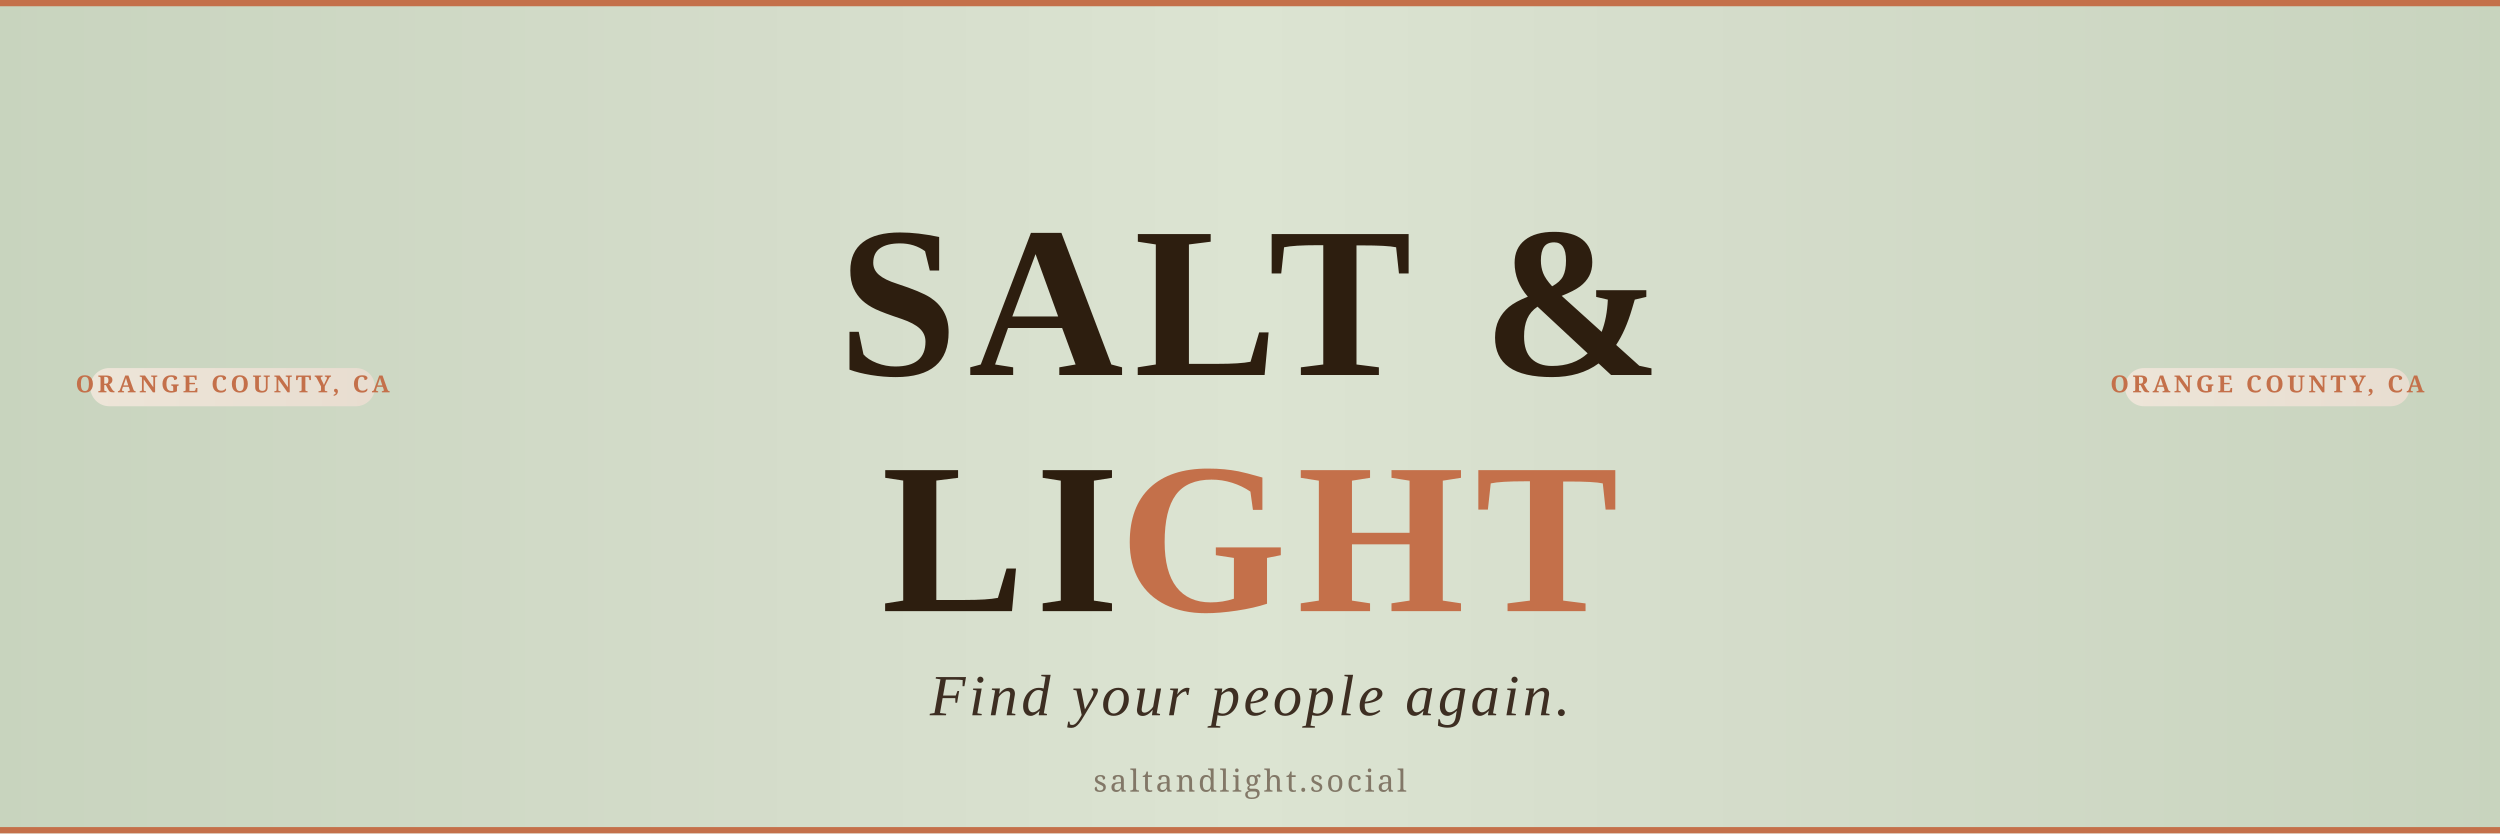
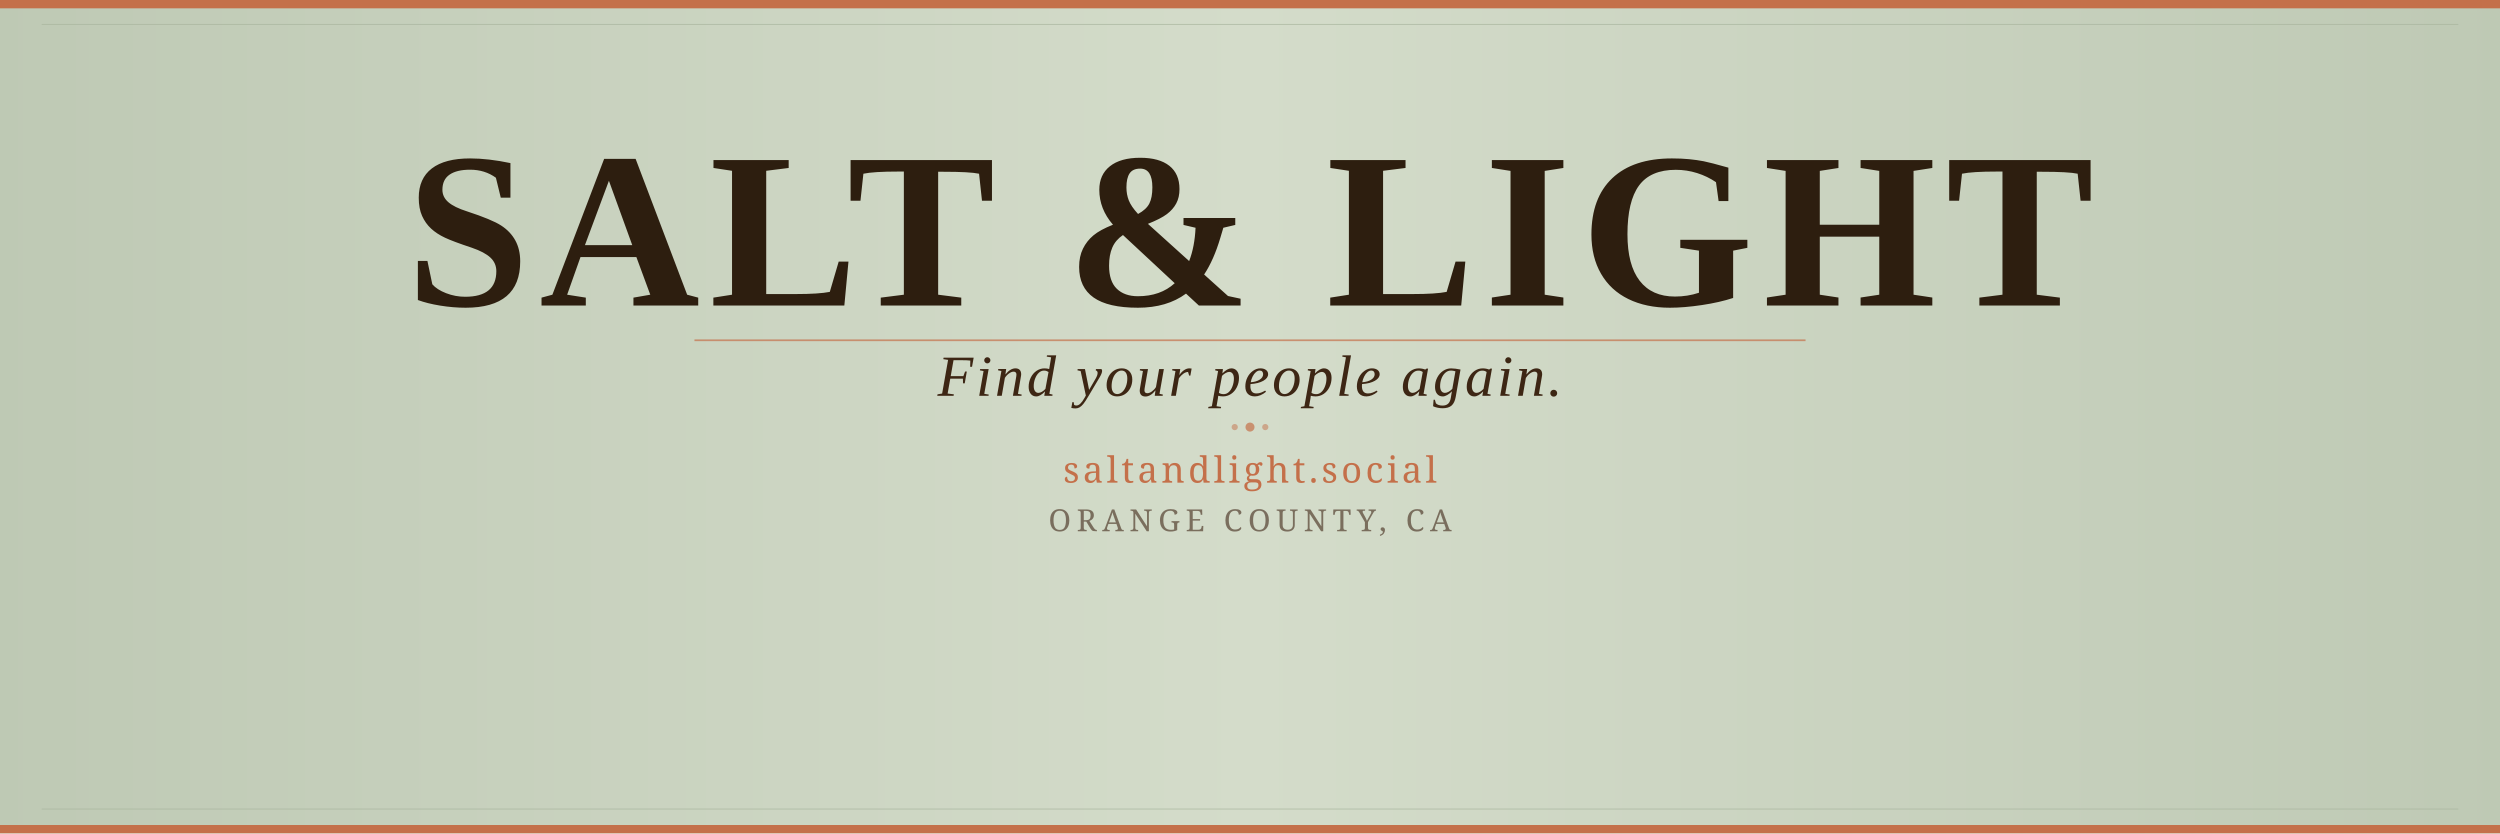
<svg xmlns="http://www.w3.org/2000/svg" viewBox="0 0 7200 2400" width="7200" height="2400">
  <defs>
-     <linearGradient id="bgGrad" x1="0" y1="0" x2="1" y2="0">
-       <stop offset="0%" stop-color="#C8D4BE" />
-       <stop offset="30%" stop-color="#D4DCCA" />
-       <stop offset="50%" stop-color="#DCE4D2" />
-       <stop offset="70%" stop-color="#D4DCCA" />
-       <stop offset="100%" stop-color="#C8D4BE" />
-     </linearGradient>
-     <linearGradient id="pillGrad" x1="0" y1="0" x2="1" y2="0">
-       <stop offset="0%" stop-color="#EDE5D8" />
-       <stop offset="100%" stop-color="#E8DDD0" />
+     <linearGradient id="bg" x1="0" y1="0" x2="1" y2="0">
+       <stop offset="0%" stop-color="#BEC9B4" />
+       <stop offset="50%" stop-color="#D4DCCA" />
+       <stop offset="100%" stop-color="#BEC9B4" />
    </linearGradient>
  </defs>
-   <rect width="7200" height="2400" fill="url(#bgGrad)" />
-   <rect x="0" y="0" width="7200" height="2400" fill="url(#bgGrad)" opacity="0.3" />
-   <rect x="0" y="0" width="7200" height="18" fill="#C4704A" />
-   <rect x="0" y="2382" width="7200" height="18" fill="#C4704A" />
-   <rect x="260" y="1060" width="820" height="110" rx="55" fill="url(#pillGrad)" />
-   <text x="670" y="1130" font-family="Georgia, serif" font-size="68" fill="#C4704A" text-anchor="middle" letter-spacing="10" font-weight="600">ORANGE COUNTY, CA</text>
-   <rect x="6120" y="1060" width="820" height="110" rx="55" fill="url(#pillGrad)" />
-   <text x="6530" y="1130" font-family="Georgia, serif" font-size="68" fill="#C4704A" text-anchor="middle" letter-spacing="10" font-weight="600">ORANGE COUNTY, CA</text>
-   <text x="3600" y="1080" font-family="Georgia, 'Times New Roman', serif" font-size="620" font-weight="700" fill="#2D1E0F" text-anchor="middle" letter-spacing="30">SALT &amp;</text>
-   <text x="3600" y="1760" font-family="Georgia, 'Times New Roman', serif" font-size="620" font-weight="700" fill="#2D1E0F" text-anchor="middle" letter-spacing="30">LI<tspan fill="#C4704A">GHT</tspan>
-   </text>
-   <text x="3600" y="2060" font-family="Georgia, 'Times New Roman', serif" font-size="168" font-weight="400" fill="#3D2E22" text-anchor="middle" letter-spacing="10" font-style="italic">Find your people again.</text>
-   <text x="3600" y="2280" font-family="Georgia, serif" font-size="88" fill="#5C4A3A" text-anchor="middle" letter-spacing="8" opacity="0.7">saltandlight.social</text>
+   <rect width="7200" height="2400" fill="url(#bg)" />
+   <rect x="0" y="0" width="7200" height="24" fill="#C4704A" />
+   <rect x="0" y="2376" width="7200" height="24" fill="#C4704A" />
+   <line x1="120" y1="70" x2="7080" y2="70" stroke="#A8B49E" stroke-width="2" />
+   <line x1="120" y1="2330" x2="7080" y2="2330" stroke="#A8B49E" stroke-width="2" />
+   <text x="3600" y="880" font-family="Georgia, 'Times New Roman', serif" font-size="640" font-weight="700" fill="#2D1E0F" text-anchor="middle" letter-spacing="28">SALT &amp; LIGHT</text>
+   <line x1="2000" y1="980" x2="5200" y2="980" stroke="#C4704A" stroke-width="5" opacity="0.7" />
+   <text x="3600" y="1140" font-family="Georgia, 'Times New Roman', serif" font-size="168" font-weight="400" font-style="italic" fill="#3D2614" text-anchor="middle" letter-spacing="8">Find your people again.</text>
+   <circle cx="3556" cy="1230" r="9" fill="#C4704A" opacity="0.5" />
+   <circle cx="3600" cy="1230" r="13" fill="#C4704A" opacity="0.7" />
+   <circle cx="3644" cy="1230" r="9" fill="#C4704A" opacity="0.5" />
+   <text x="3600" y="1390" font-family="Georgia, serif" font-size="104" fill="#C4704A" text-anchor="middle" letter-spacing="10">saltandlight.social</text>
+   <text x="3600" y="1530" font-family="Georgia, serif" font-size="88" fill="#5C4A3A" text-anchor="middle" letter-spacing="16" opacity="0.75">ORANGE COUNTY, CA</text>
</svg>
